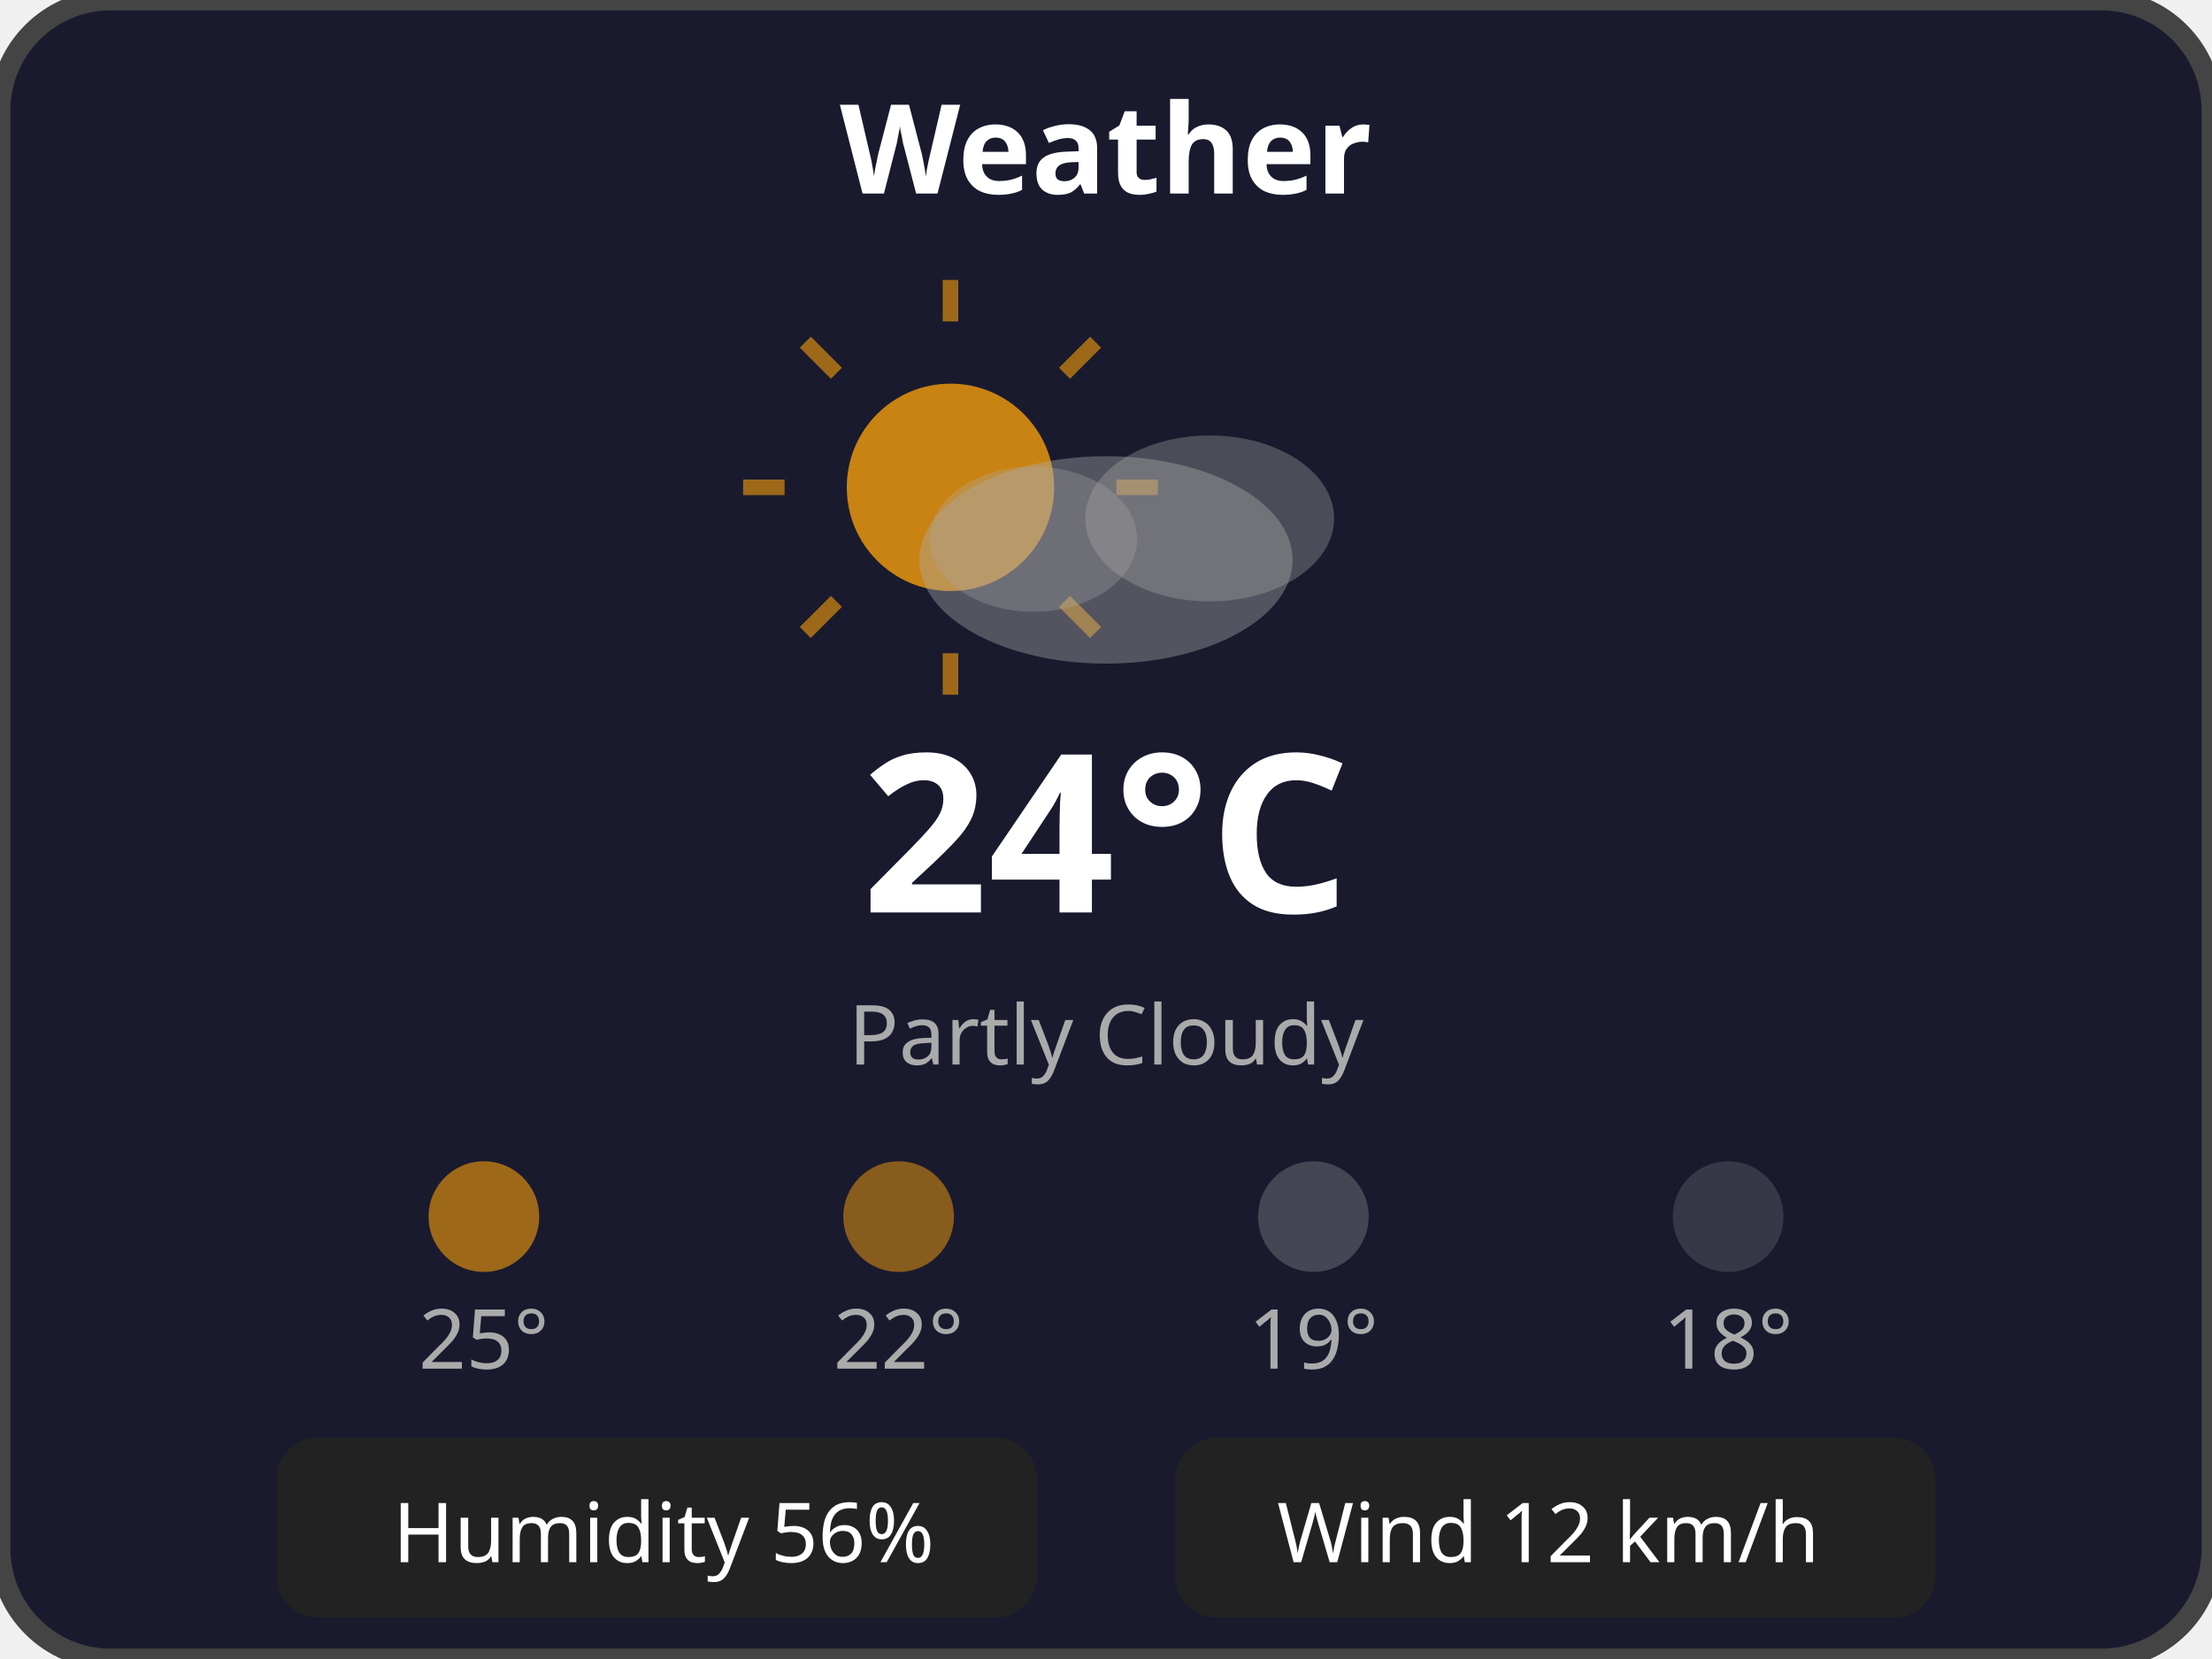
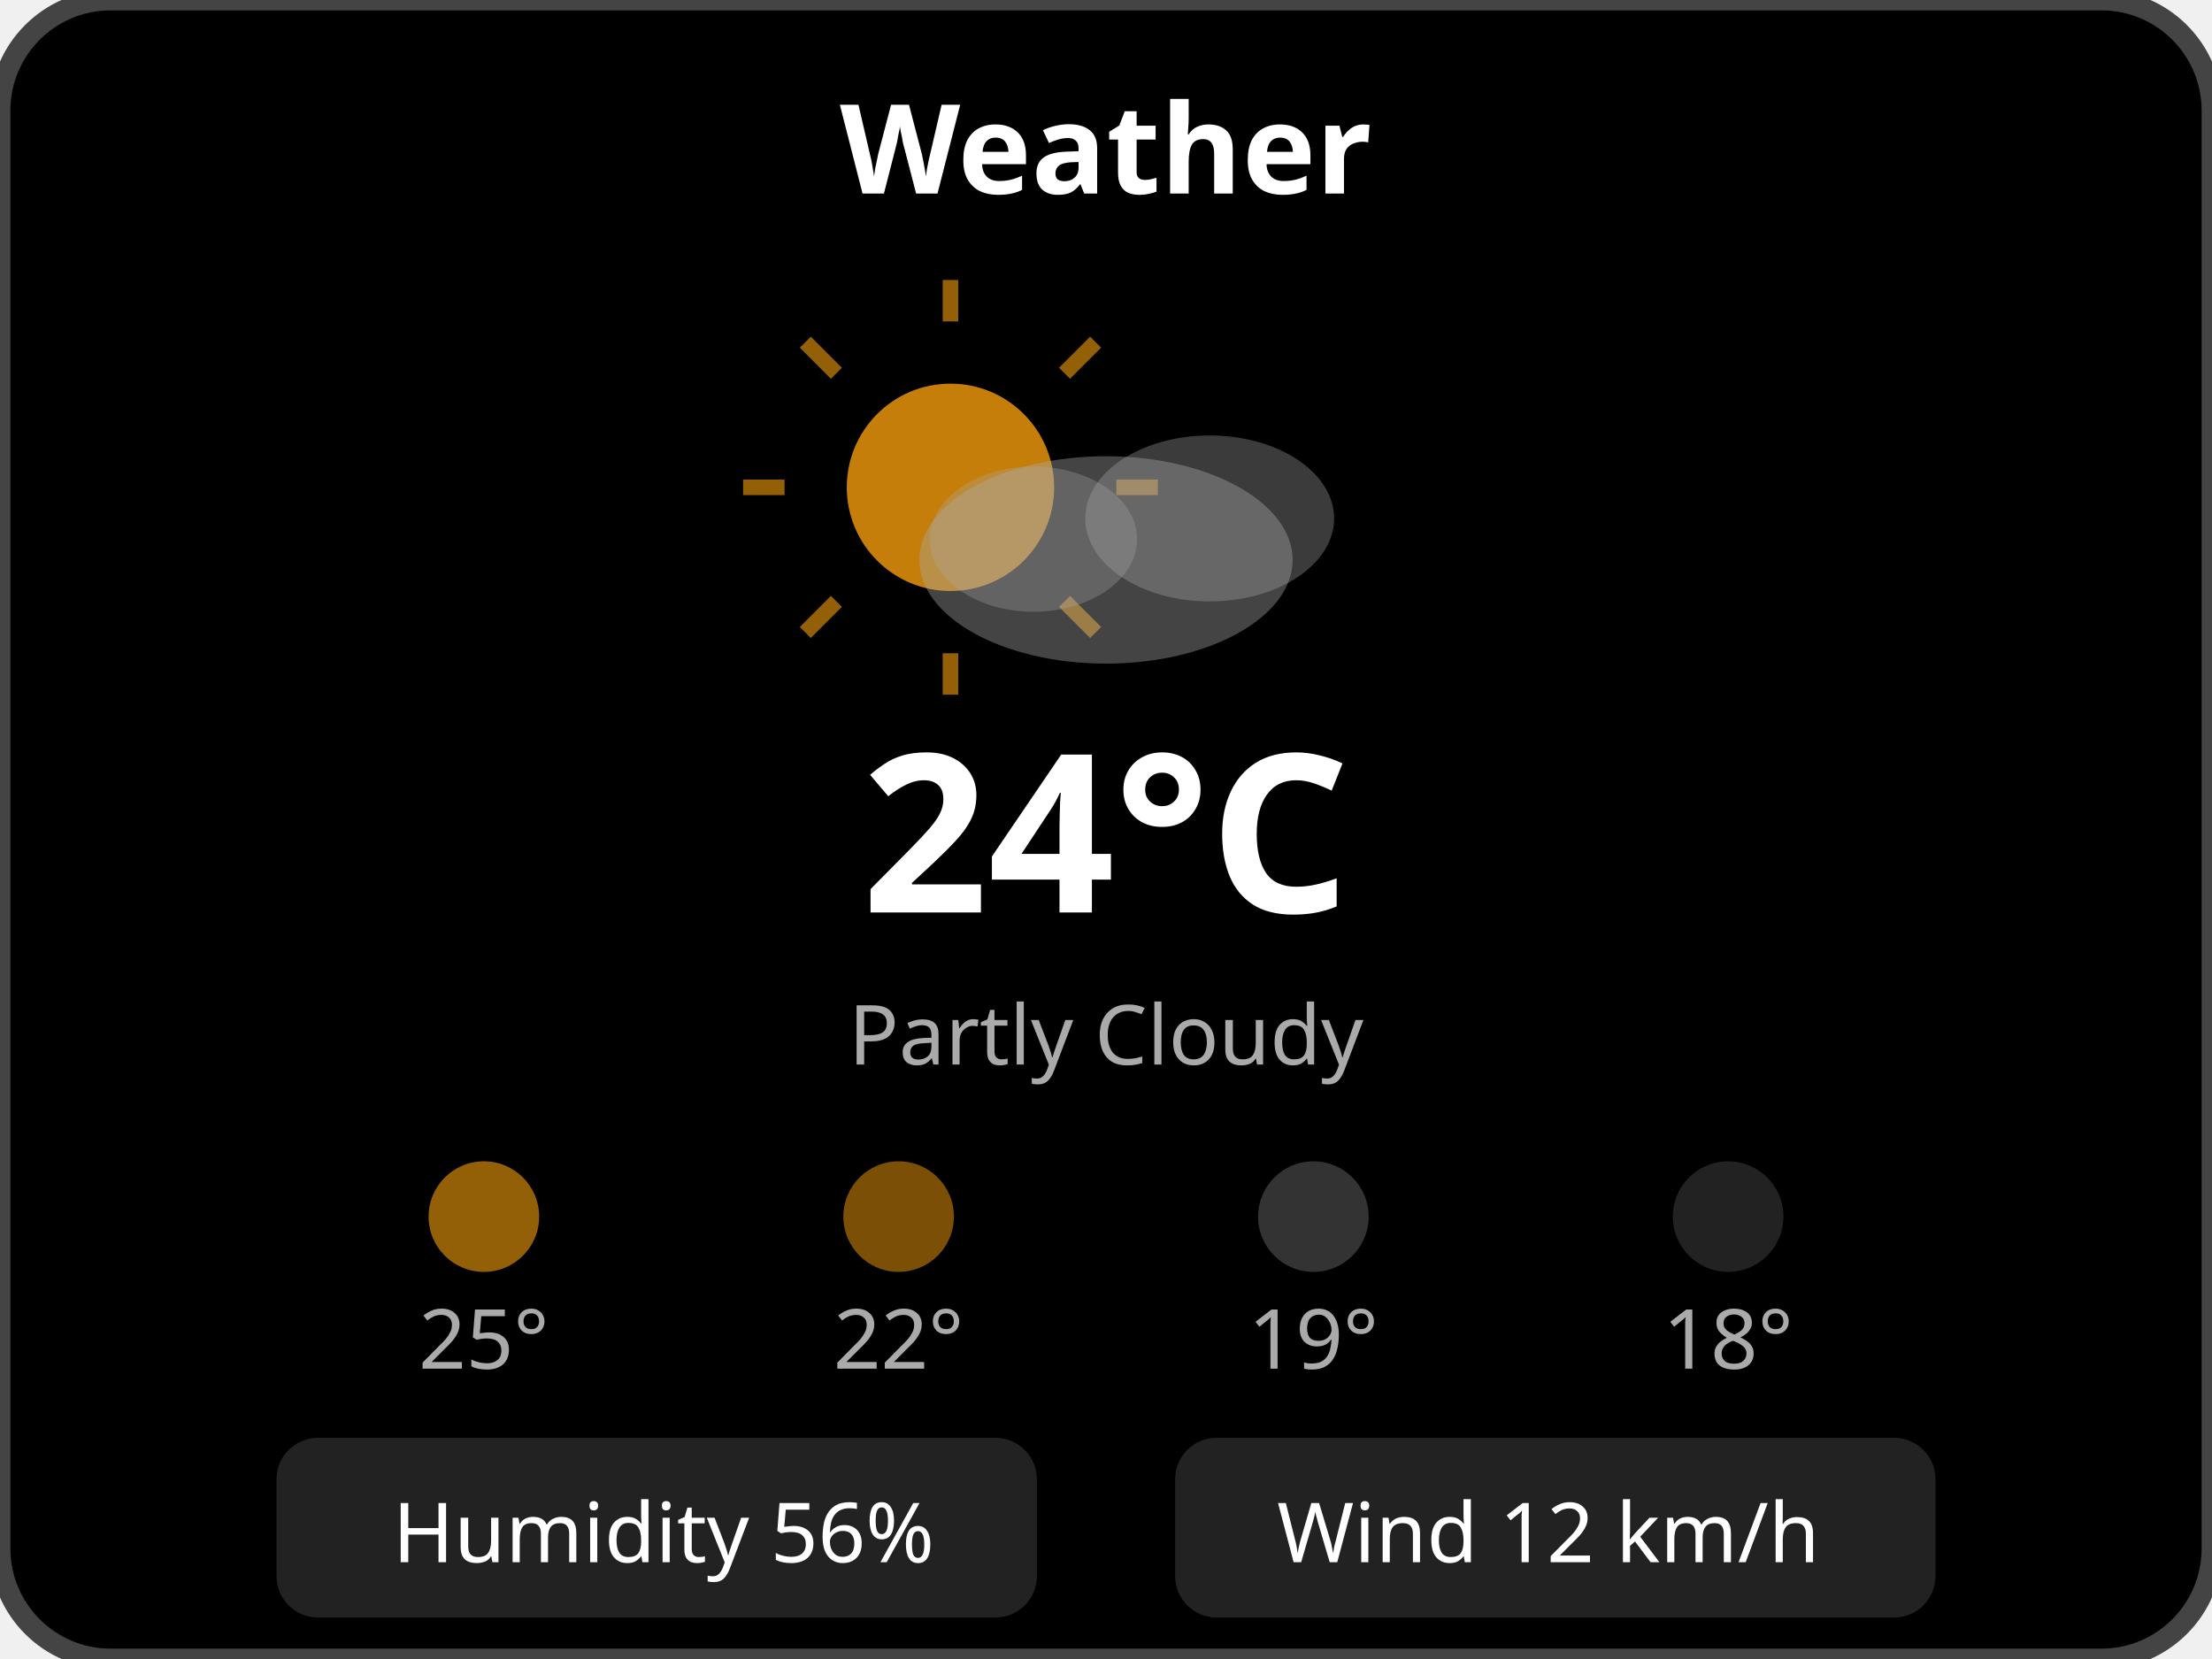
<svg xmlns="http://www.w3.org/2000/svg" viewBox="0 0 160 120" width="160" height="120">
-   <rect x="0" y="0" width="160" height="120" rx="8" ry="8" fill="#1a1a2e" stroke="#444" stroke-width="1.5" />
+   <rect x="0" y="0" width="160" height="120" rx="8" ry="8" fill="#000" stroke="#444" stroke-width="1.5" />
  <text x="80" y="14" text-anchor="middle" fill="#fff" font-family="sans-serif" font-size="9" font-weight="bold">Weather</text>
  <g transform="translate(20,-6) scale(0.75)">
    <circle cx="65" cy="55" r="10" fill="#f59e0b" opacity="0.8" />
    <line x1="65" y1="39" x2="65" y2="35" stroke="#f59e0b" stroke-width="1.5" opacity="0.6" />
    <line x1="65" y1="71" x2="65" y2="75" stroke="#f59e0b" stroke-width="1.5" opacity="0.6" />
    <line x1="49" y1="55" x2="45" y2="55" stroke="#f59e0b" stroke-width="1.5" opacity="0.6" />
    <line x1="81" y1="55" x2="85" y2="55" stroke="#f59e0b" stroke-width="1.5" opacity="0.6" />
    <line x1="54" y1="44" x2="51" y2="41" stroke="#f59e0b" stroke-width="1.5" opacity="0.6" />
    <line x1="76" y1="66" x2="79" y2="69" stroke="#f59e0b" stroke-width="1.5" opacity="0.6" />
    <line x1="54" y1="66" x2="51" y2="69" stroke="#f59e0b" stroke-width="1.5" opacity="0.6" />
    <line x1="76" y1="44" x2="79" y2="41" stroke="#f59e0b" stroke-width="1.5" opacity="0.6" />
    <ellipse cx="80" cy="62" rx="18" ry="10" fill="#aaa" opacity="0.4" />
    <ellipse cx="90" cy="58" rx="12" ry="8" fill="#aaa" opacity="0.35" />
    <ellipse cx="73" cy="60" rx="10" ry="7" fill="#aaa" opacity="0.3" />
  </g>
  <text x="80" y="66" text-anchor="middle" fill="#fff" font-family="sans-serif" font-size="16" font-weight="bold">24°C</text>
  <text x="80" y="77" text-anchor="middle" fill="#aaa" font-family="sans-serif" font-size="6">Partly Cloudy</text>
  <g transform="translate(80,88)">
    <circle cx="-45" cy="0" r="4" fill="#f59e0b" opacity="0.6" />
    <circle cx="-15" cy="0" r="4" fill="#f59e0b" opacity="0.5" />
    <circle cx="15" cy="0" r="4" fill="#aaa" opacity="0.3" />
    <circle cx="45" cy="0" r="4" fill="#aaa" opacity="0.2" />
    <text x="-45" y="11" text-anchor="middle" fill="#aaa" font-family="sans-serif" font-size="6">25°</text>
    <text x="-15" y="11" text-anchor="middle" fill="#aaa" font-family="sans-serif" font-size="6">22°</text>
    <text x="15" y="11" text-anchor="middle" fill="#aaa" font-family="sans-serif" font-size="6">19°</text>
    <text x="45" y="11" text-anchor="middle" fill="#aaa" font-family="sans-serif" font-size="6">18°</text>
  </g>
  <g transform="translate(80,104)">
    <rect x="-60" y="0" width="55" height="13" rx="3" fill="#222" />
    <text x="-32" y="9" text-anchor="middle" fill="#fff" font-family="sans-serif" font-size="6">Humidity 56%</text>
    <rect x="5" y="0" width="55" height="13" rx="3" fill="#222" />
    <text x="32" y="9" text-anchor="middle" fill="#fff" font-family="sans-serif" font-size="6">Wind 12 km/h</text>
  </g>
</svg>
